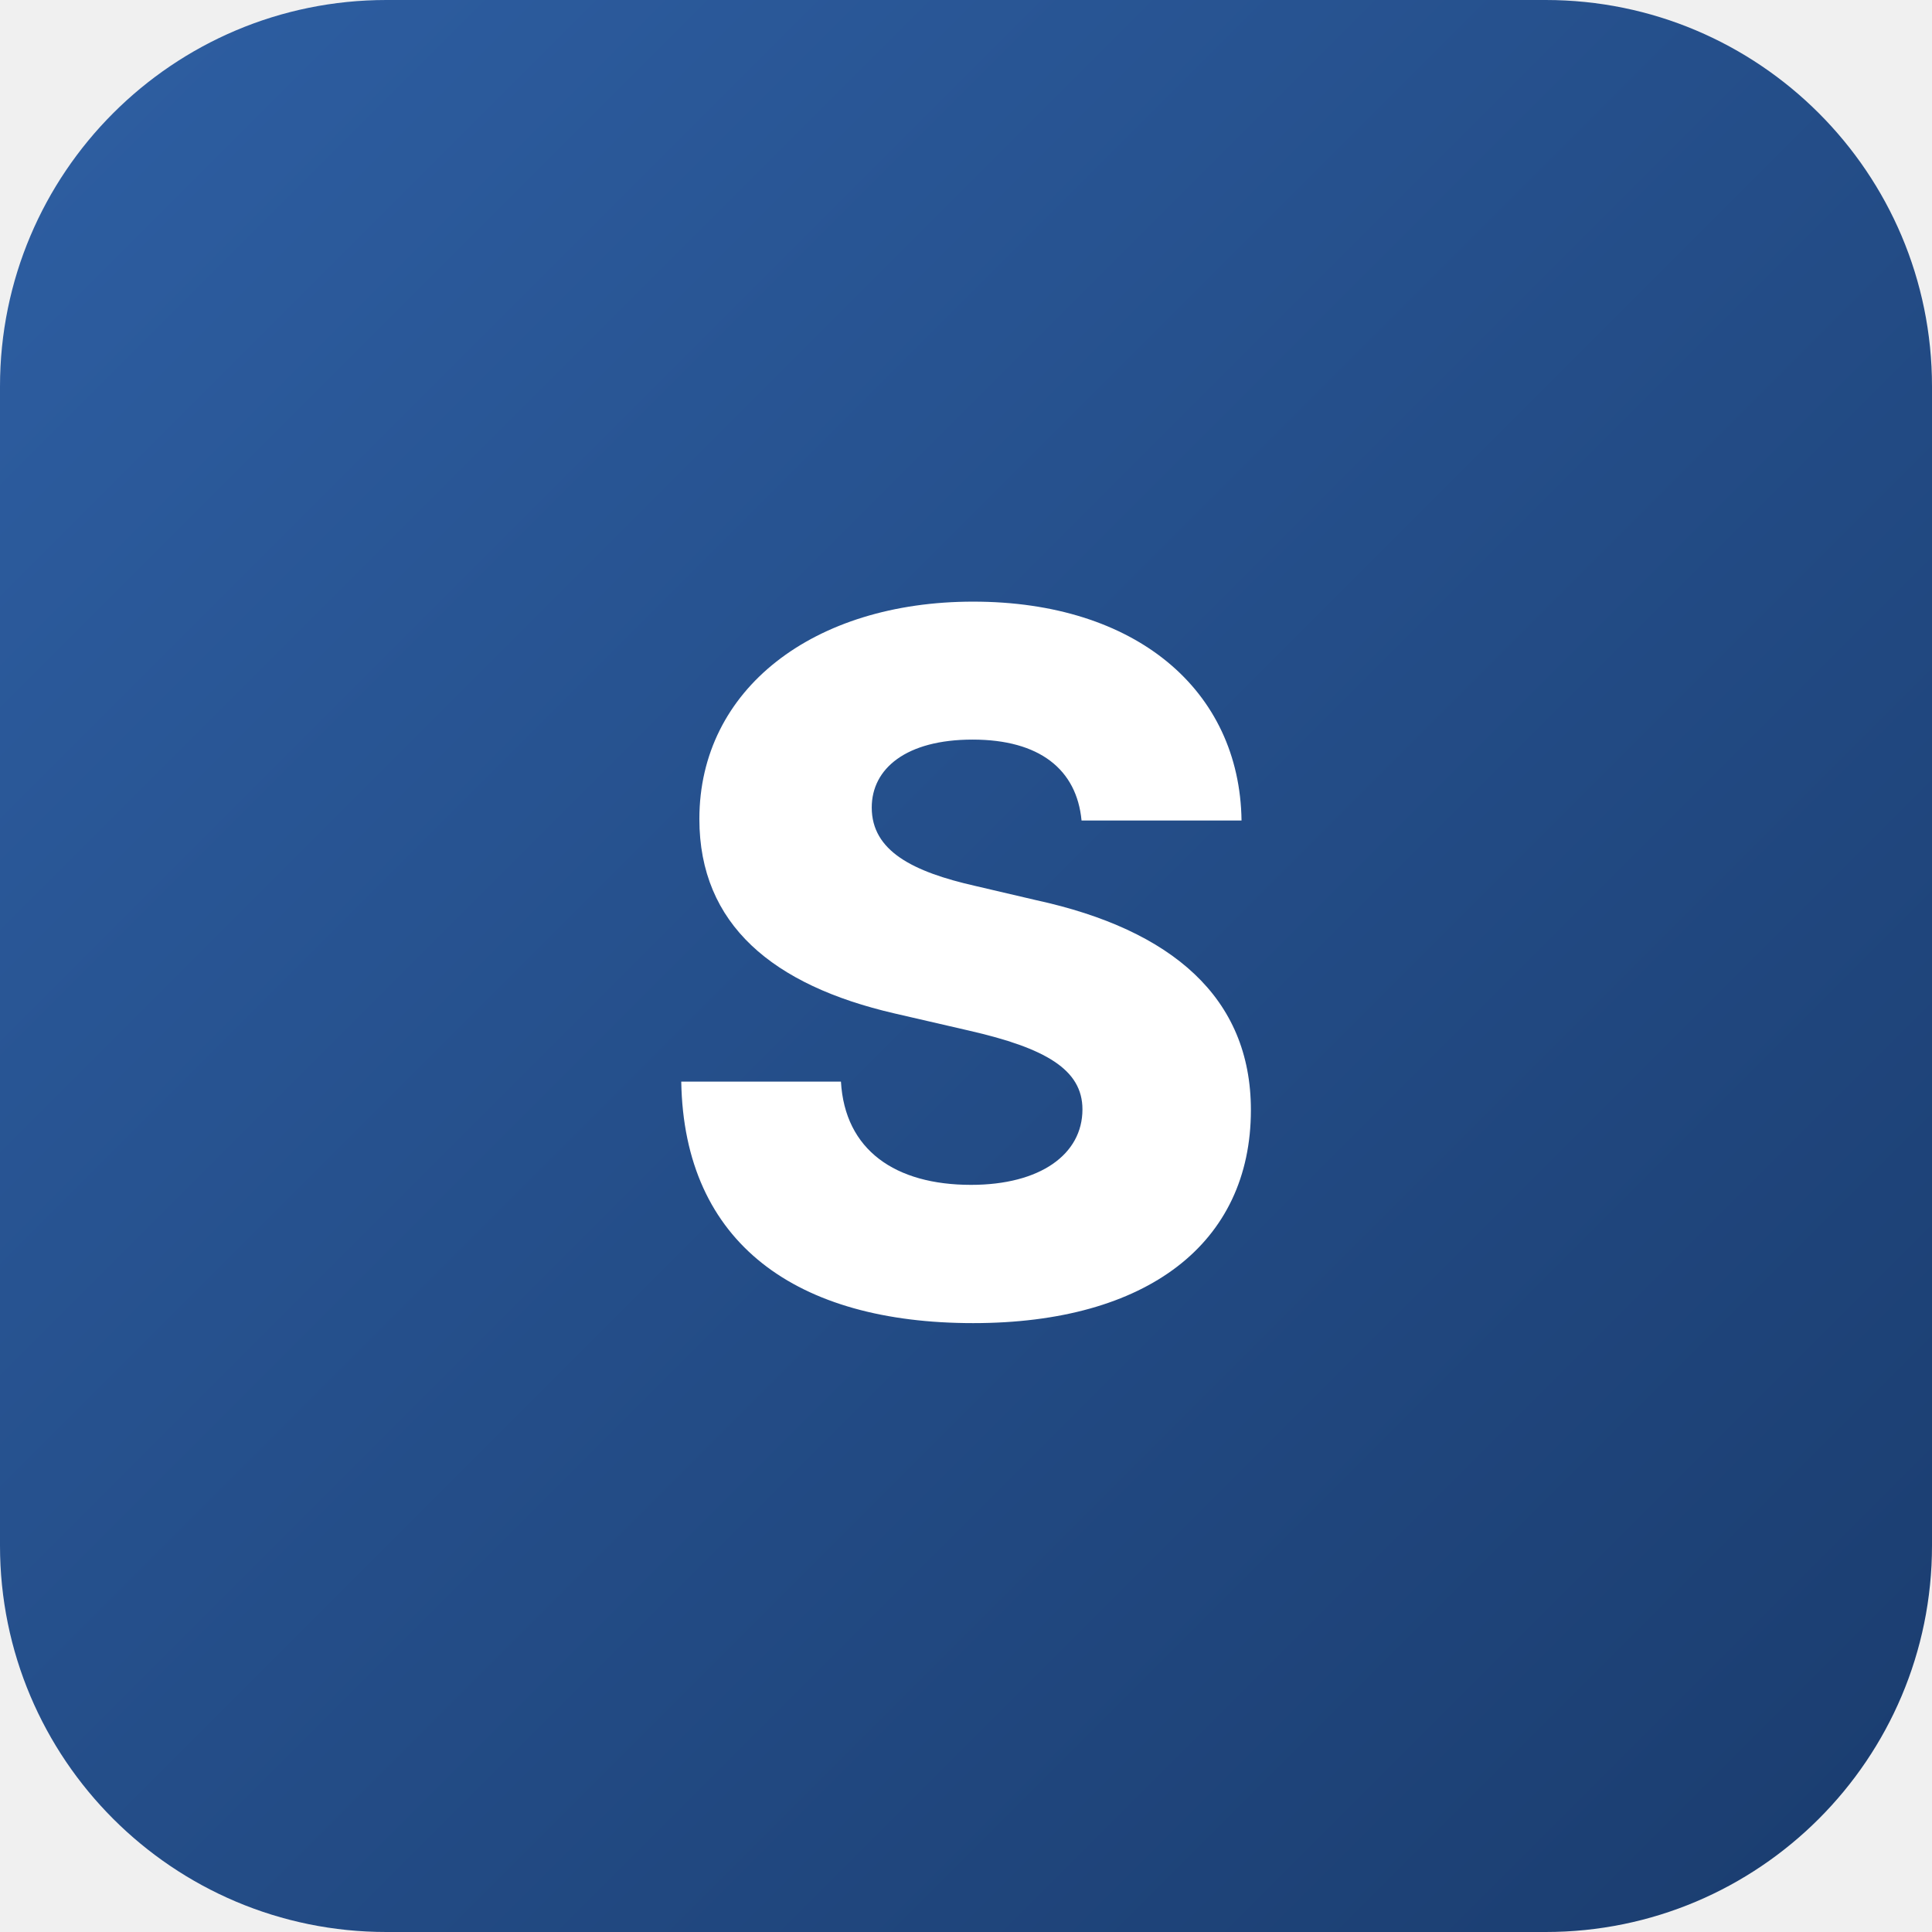
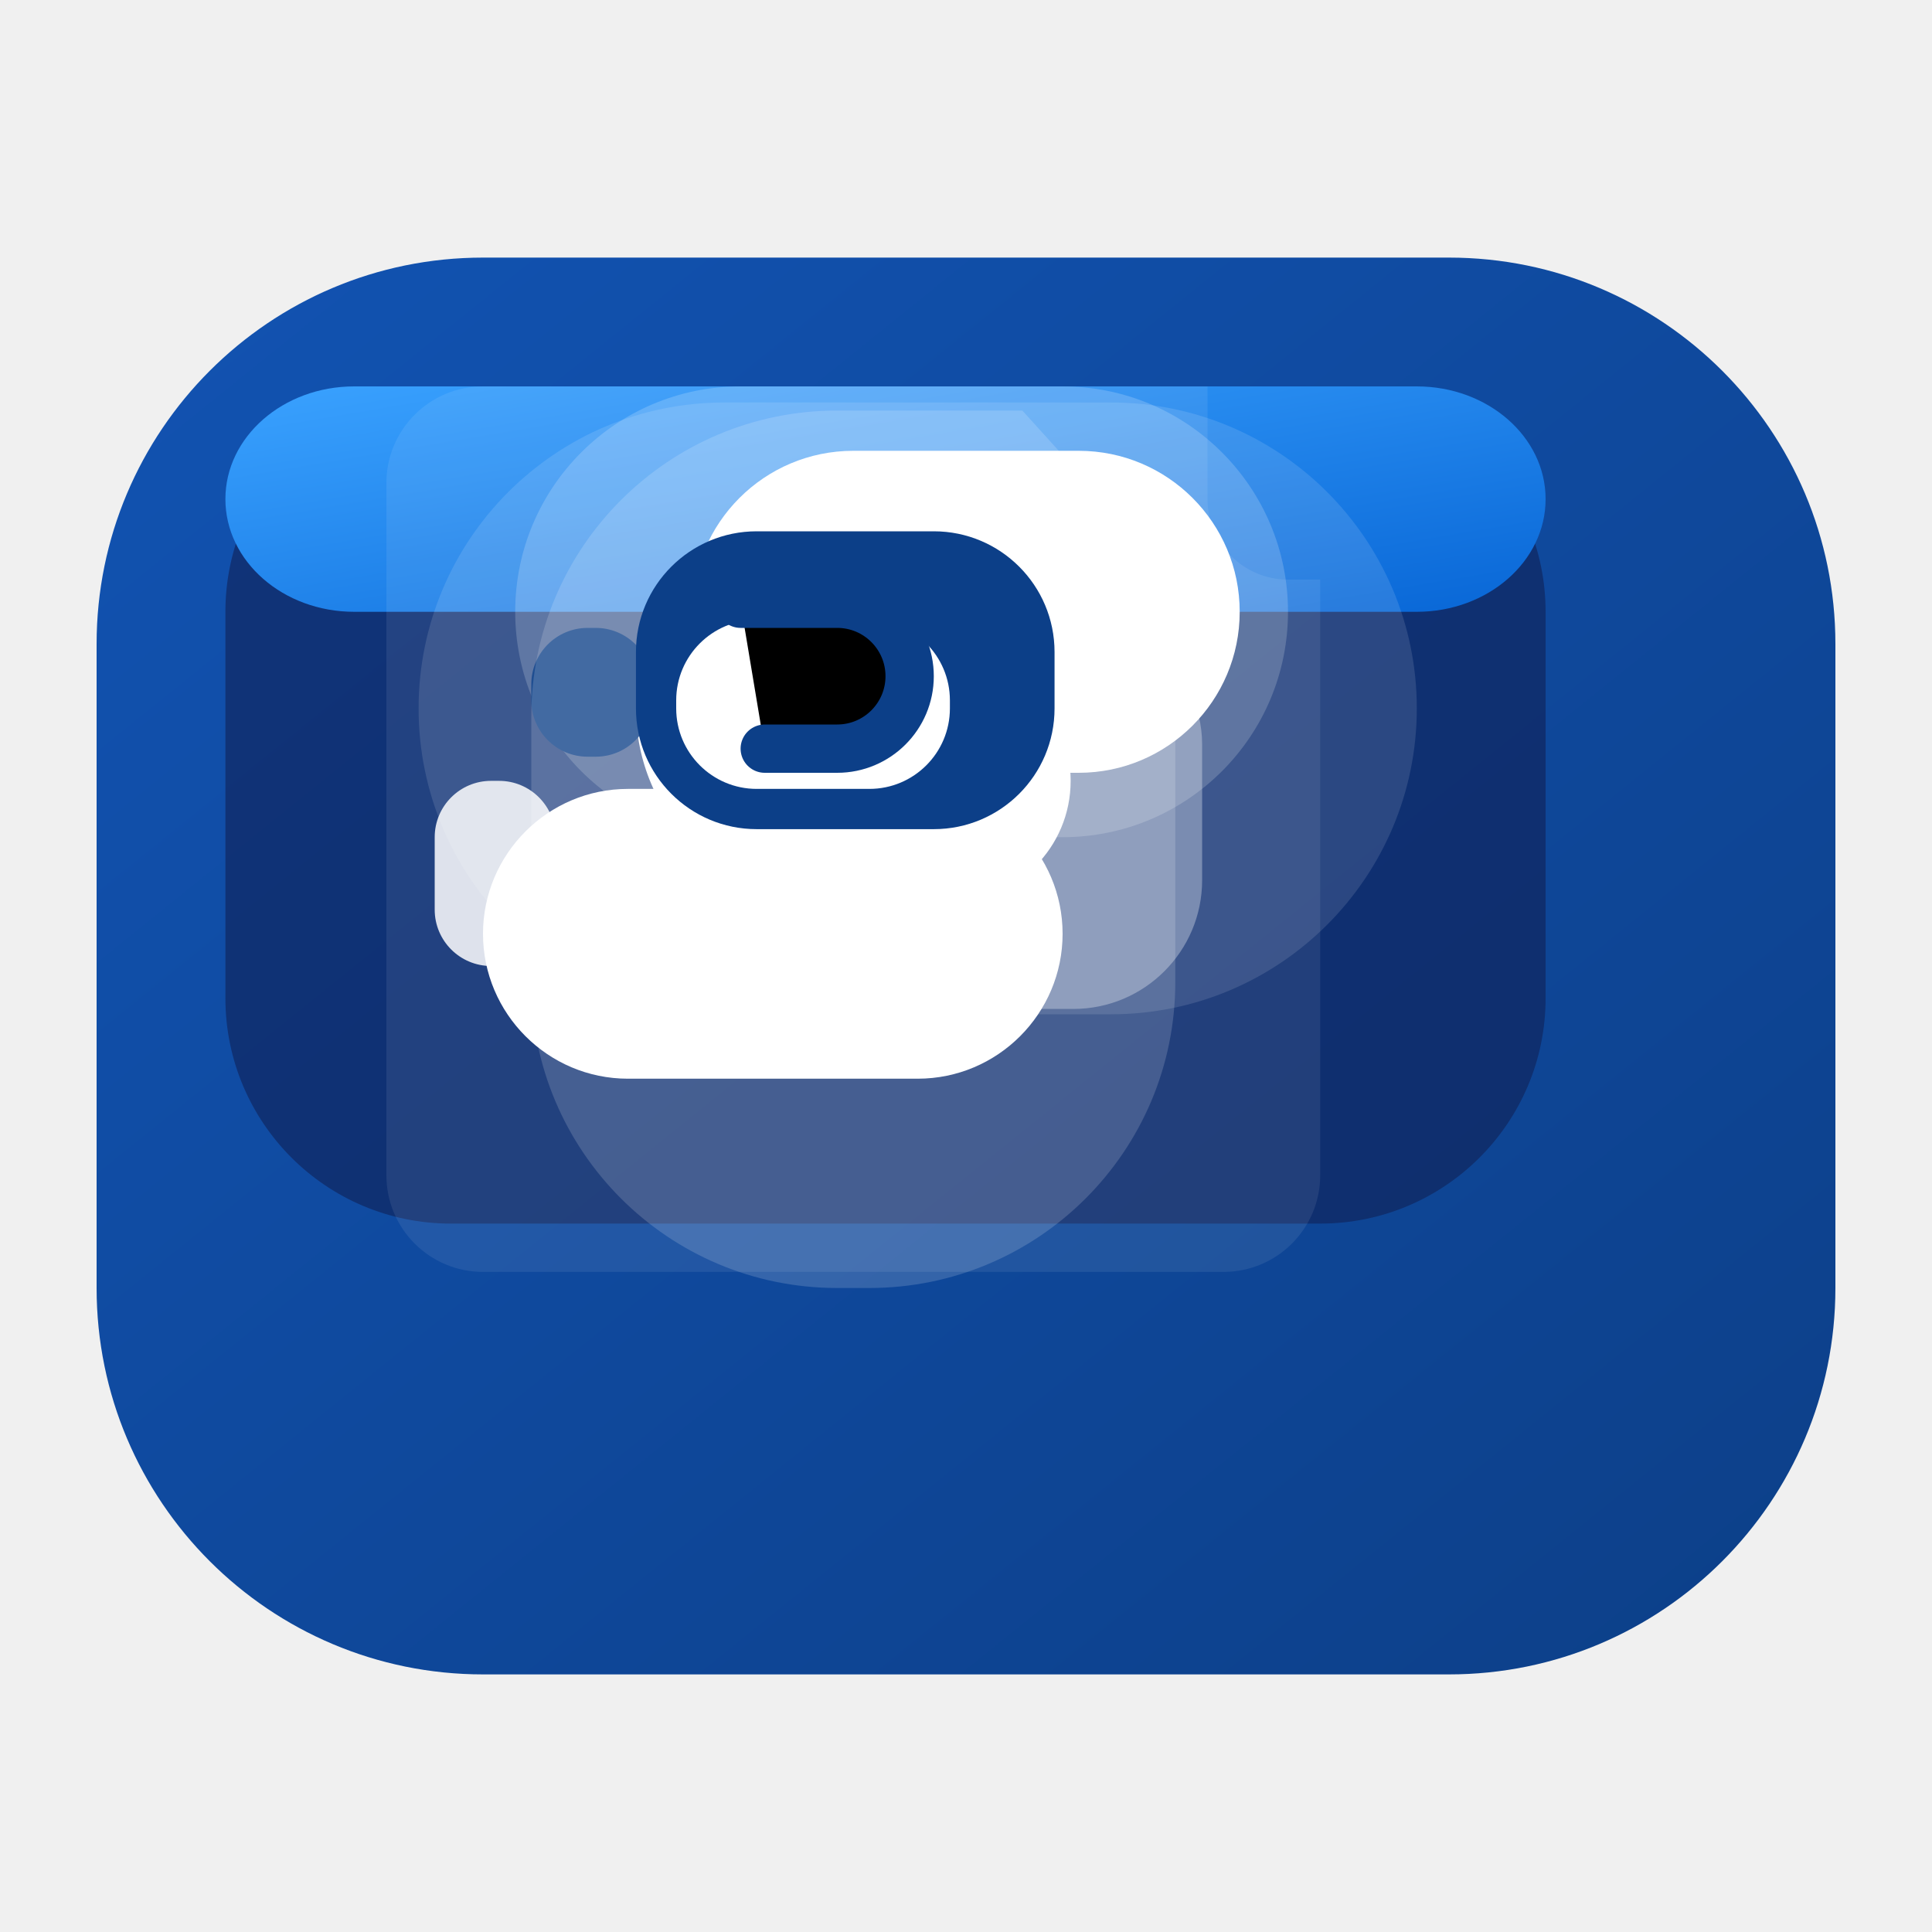
- <svg xmlns="http://www.w3.org/2000/svg" viewBox="0 0 100 100">
+ <svg xmlns="http://www.w3.org/2000/svg" viewBox="0 0 120 120">
  <defs>
    <linearGradient id="g" x1="0%" y1="0%" x2="100%" y2="100%">
-       <stop offset="0%" stop-color="#2E5FA3" />
-       <stop offset="100%" stop-color="#1A3C6E" />
+       <stop offset="0%" stop-color="#1253b2" />
+       <stop offset="100%" stop-color="#0c3f88" />
+     </linearGradient>
+     <linearGradient id="h" x1="0%" y1="0%" x2="100%" y2="100%">
+       <stop offset="0%" stop-color="#3aa2ff" />
+       <stop offset="100%" stop-color="#0866d6" />
    </linearGradient>
  </defs>
-   <rect width="100" height="100" rx="20" fill="url(#g)" />
-   <text x="50" y="68" font-family="Inter,sans-serif" font-size="50" font-weight="800" fill="white" text-anchor="middle">S</text>
+   <rect x="6" y="16" width="108" height="88" rx="24" fill="url(#g)" />
+   <rect x="14" y="24" width="82" height="52" rx="14" fill="#0f2055" opacity="0.6" />
+   <rect x="14" y="24" width="82" height="14" rx="8" fill="url(#h)" />
+   <path d="M26 44c0-10.493 8.507-19 19-19h24c10.493 0 19 8.507 19 19s-8.507 19-19 19H45c-10.493 0-19-8.507-19-19Z" fill="#ffffff" opacity="0.12" />
+   <path d="M32 38c0-7.732 6.268-14 14-14h20c7.732 0 14 6.268 14 14s-6.268 14-14 14H46c-7.732 0-14-6.268-14-14Z" fill="#ffffff" opacity="0.18" />
+   <path d="M43 38c0-5.523 4.477-10 10-10h14c5.523 0 10 4.477 10 10s-4.477 10-10 10H53c-5.523 0-10-4.477-10-10Z" fill="#ffffff" />
+   <path d="M41 39c-.828 0-1.5.672-1.5 1.5v3.5c0 6.627 5.373 12 12 12h7.5c4.143 0 7.5-3.357 7.5-7.5s-3.357-7.5-7.5-7.5H50V39c0-.828-.672-1.5-1.5-1.5H41Zm12.5-4.5c-4.142 0-7.5 3.358-7.5 7.5v1.5h9c2.485 0 4.5 2.015 4.5 4.5S56.485 54 54 54H51c-4.142 0-7.5-3.358-7.5-7.5v-3.5c0-4.142 3.358-7.5 7.5-7.5h7.5Z" fill="#ffffff" />
+   <path d="M48 45.5c0-1.38 1.12-2.5 2.5-2.5h8.5c1.38 0 2.5 1.12 2.5 2.5v1c0 1.38-1.12 2.5-2.5 2.5H50.5c-1.38 0-2.5-1.12-2.5-2.5v-1Z" fill="#0c3f88" />
+   <path d="M33 42.5c0-1.933 1.567-3.5 3.5-3.5h0.5c1.933 0 3.5 1.567 3.5 3.5v1c0 1.933-1.567 3.5-3.5 3.5H36.5c-1.933 0-3.5-1.567-3.5-3.5v-1Z" fill="#0c3f88" />
+   <path d="M30 58c0-4.962 4.038-9 9-9h18c4.962 0 9 4.038 9 9s-4.038 9-9 9H39c-4.962 0-9-4.038-9-9Z" fill="#ffffff" />
+   <path d="M27 52c0-1.933 1.567-3.5 3.5-3.5h0.5c1.933 0 3.5 1.567 3.5 3.5v4.5c0 1.933-1.567 3.5-3.5 3.5H30.5c-1.933 0-3.5-1.567-3.5-3.5V52Z" fill="#ffffff" opacity="0.85" />
+   <path d="M88 36h-8c-2.761 0-5-2.239-5-5v-7H30c-3.314 0-6 2.686-6 6v43c0 3.314 2.686 6 6 6h46c3.314 0 6-2.686 6-6V36Z" fill="#ffffff" opacity="0.08" />
+   <path d="M33 44.5c0-10.493 8.507-19 19-19h11.5l9.5 10.5V61c0 10.493-8.507 19-19 19H52c-10.493 0-19-8.507-19-19Z" fill="#ffffff" opacity="0.16" />
+   <path d="M37 58.5c.667 2.333 2.667 4.167 5.333 4.167h24.334c4.418 0 8-3.582 8-8V46.25c0-2.48-1.198-4.708-3.167-6.125L66.667 31.5H56c-7.18 0-13 5.82-13 13v14Z" fill="#ffffff" opacity="0.32" />
+   <path d="M39.5 40.5c0-4.143 3.357-7.5 7.5-7.5h11c4.143 0 7.5 3.357 7.5 7.5v3.5c0 4.143-3.357 7.5-7.5 7.5H47c-4.143 0-7.5-3.357-7.5-7.5v-3.5Z" fill="#0c3f88" />
+   <path d="M42 43.5c0-2.761 2.239-5 5-5h7c2.761 0 5 2.239 5 5v0.5c0 2.761-2.239 5-5 5H47c-2.761 0-5-2.239-5-5v-0.5Z" fill="#ffffff" />
+   <path d="M46 37.5h6c2.485 0 4.5 2.015 4.5 4.5s-2.015 4.5-4.5 4.5h-4.5" stroke="#0c3f88" stroke-width="3" stroke-linecap="round" stroke-linejoin="round" />
</svg>
